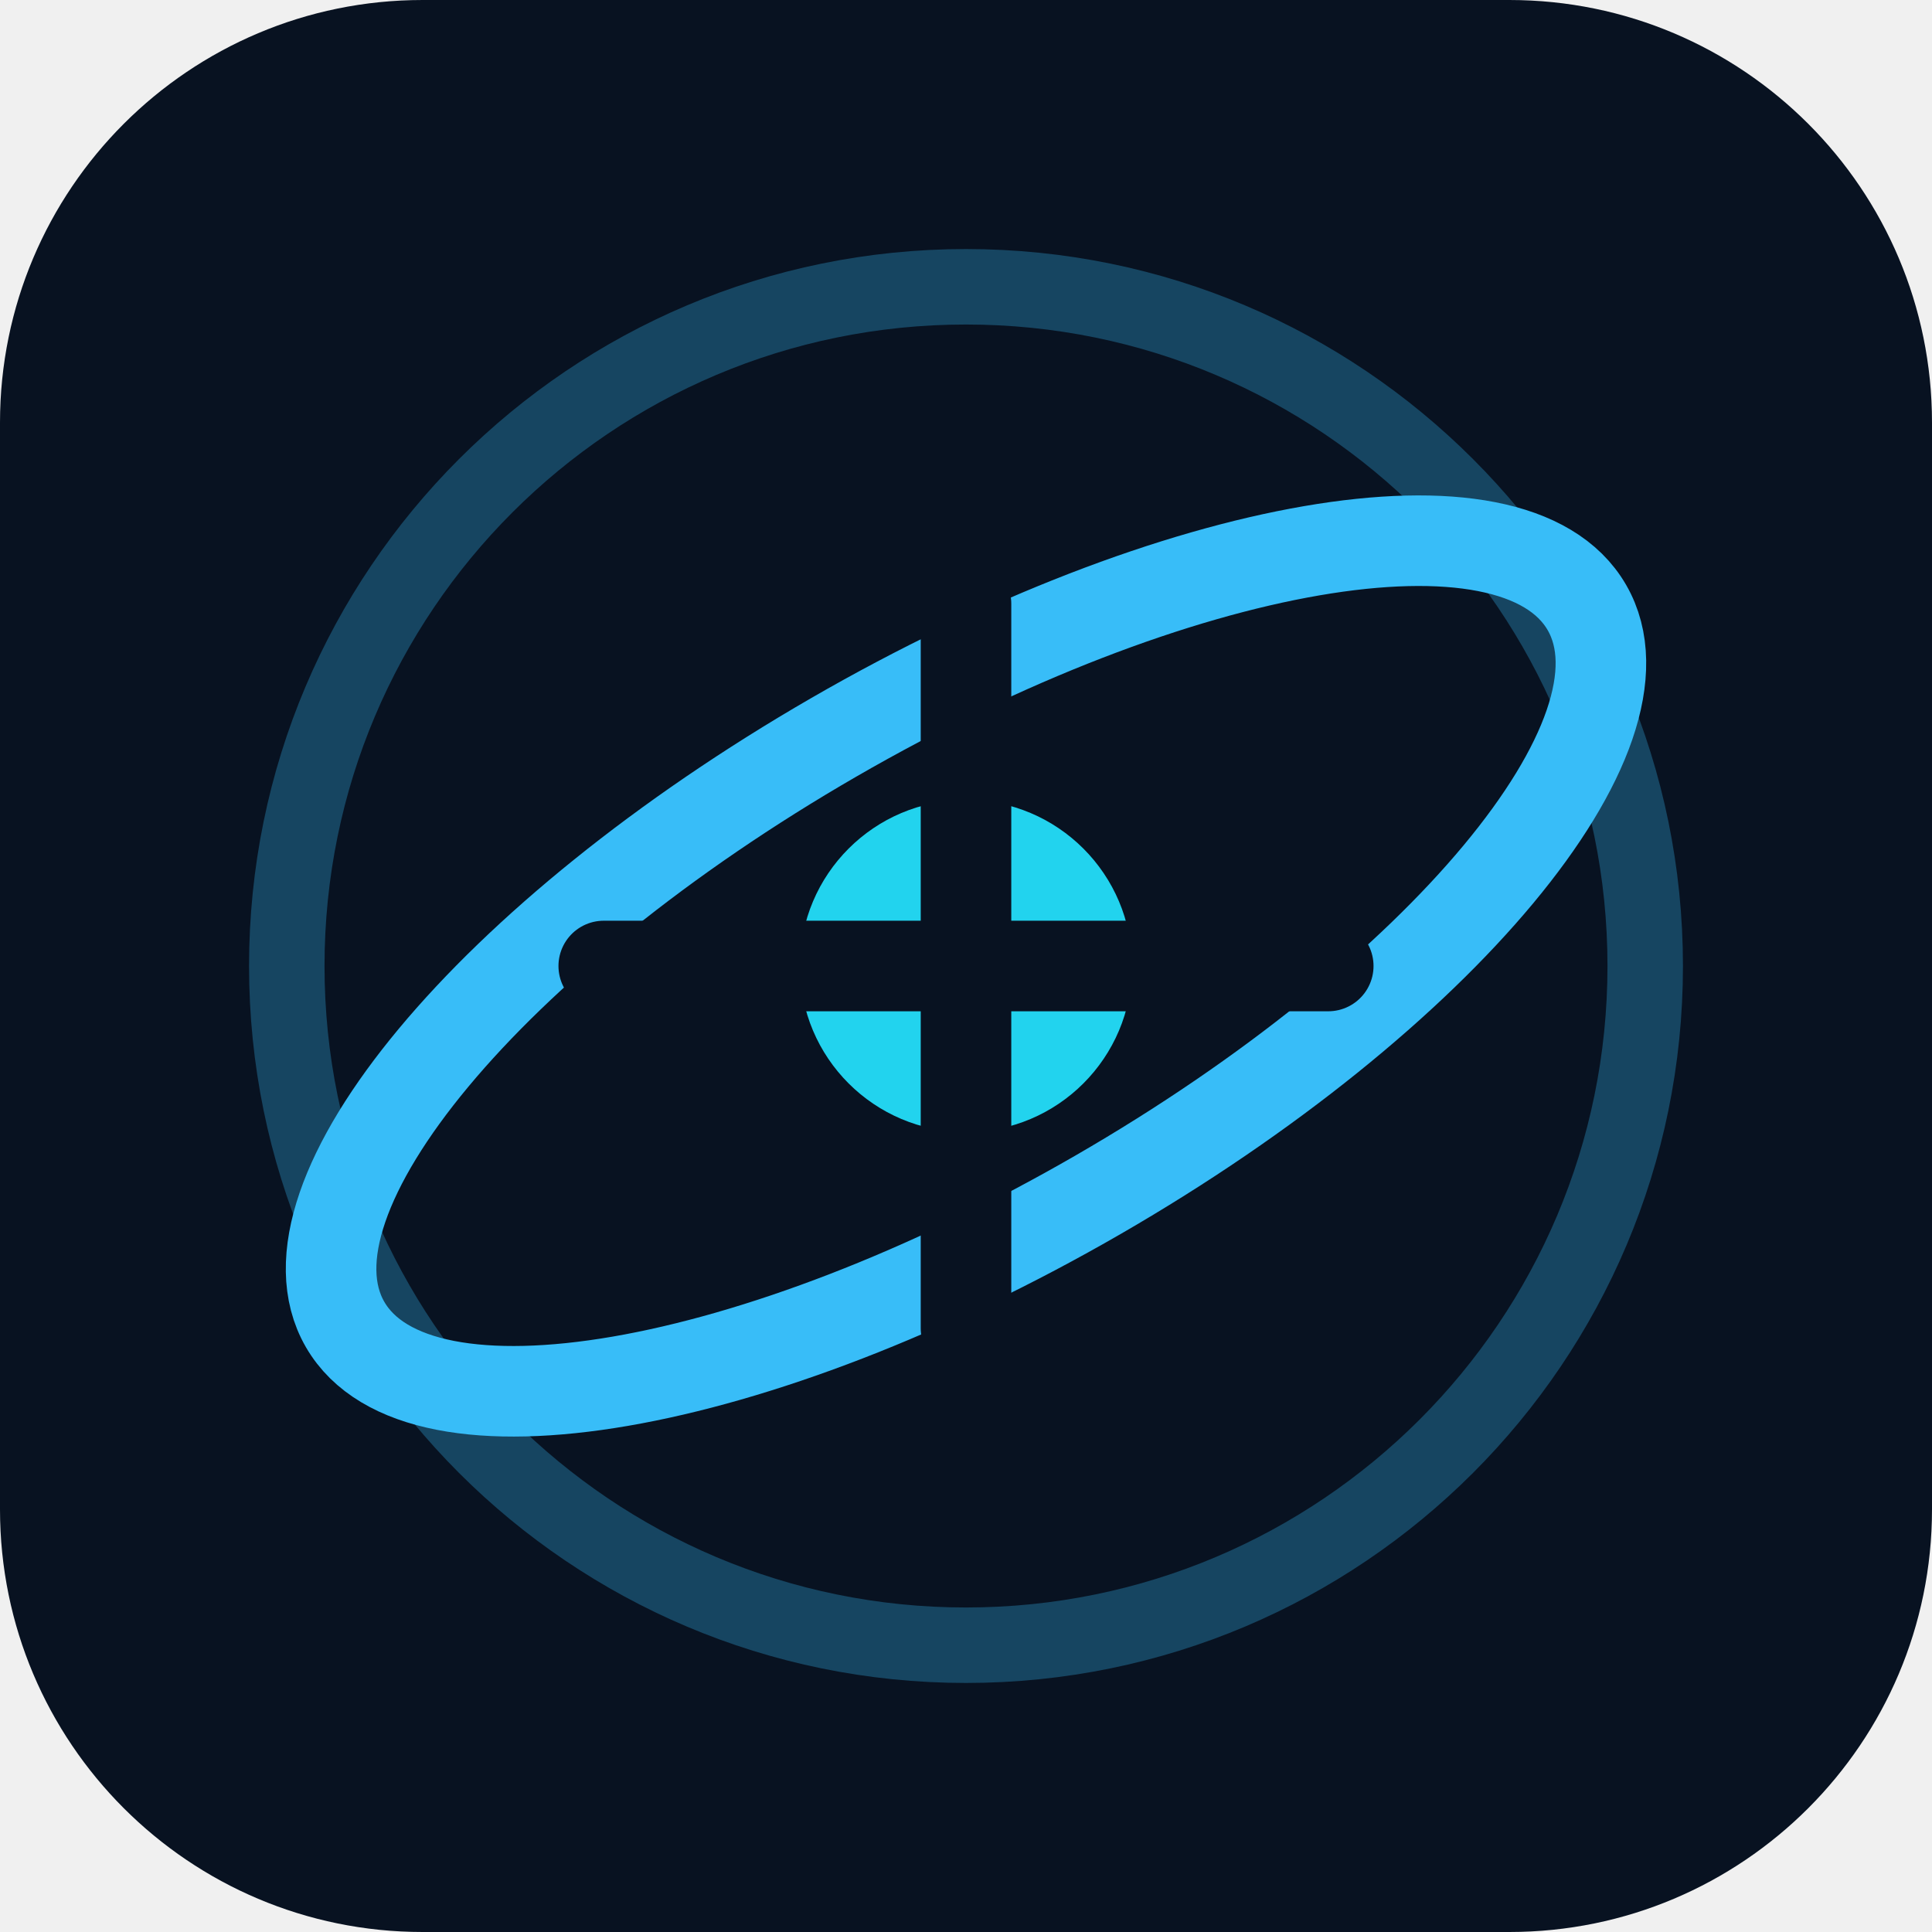
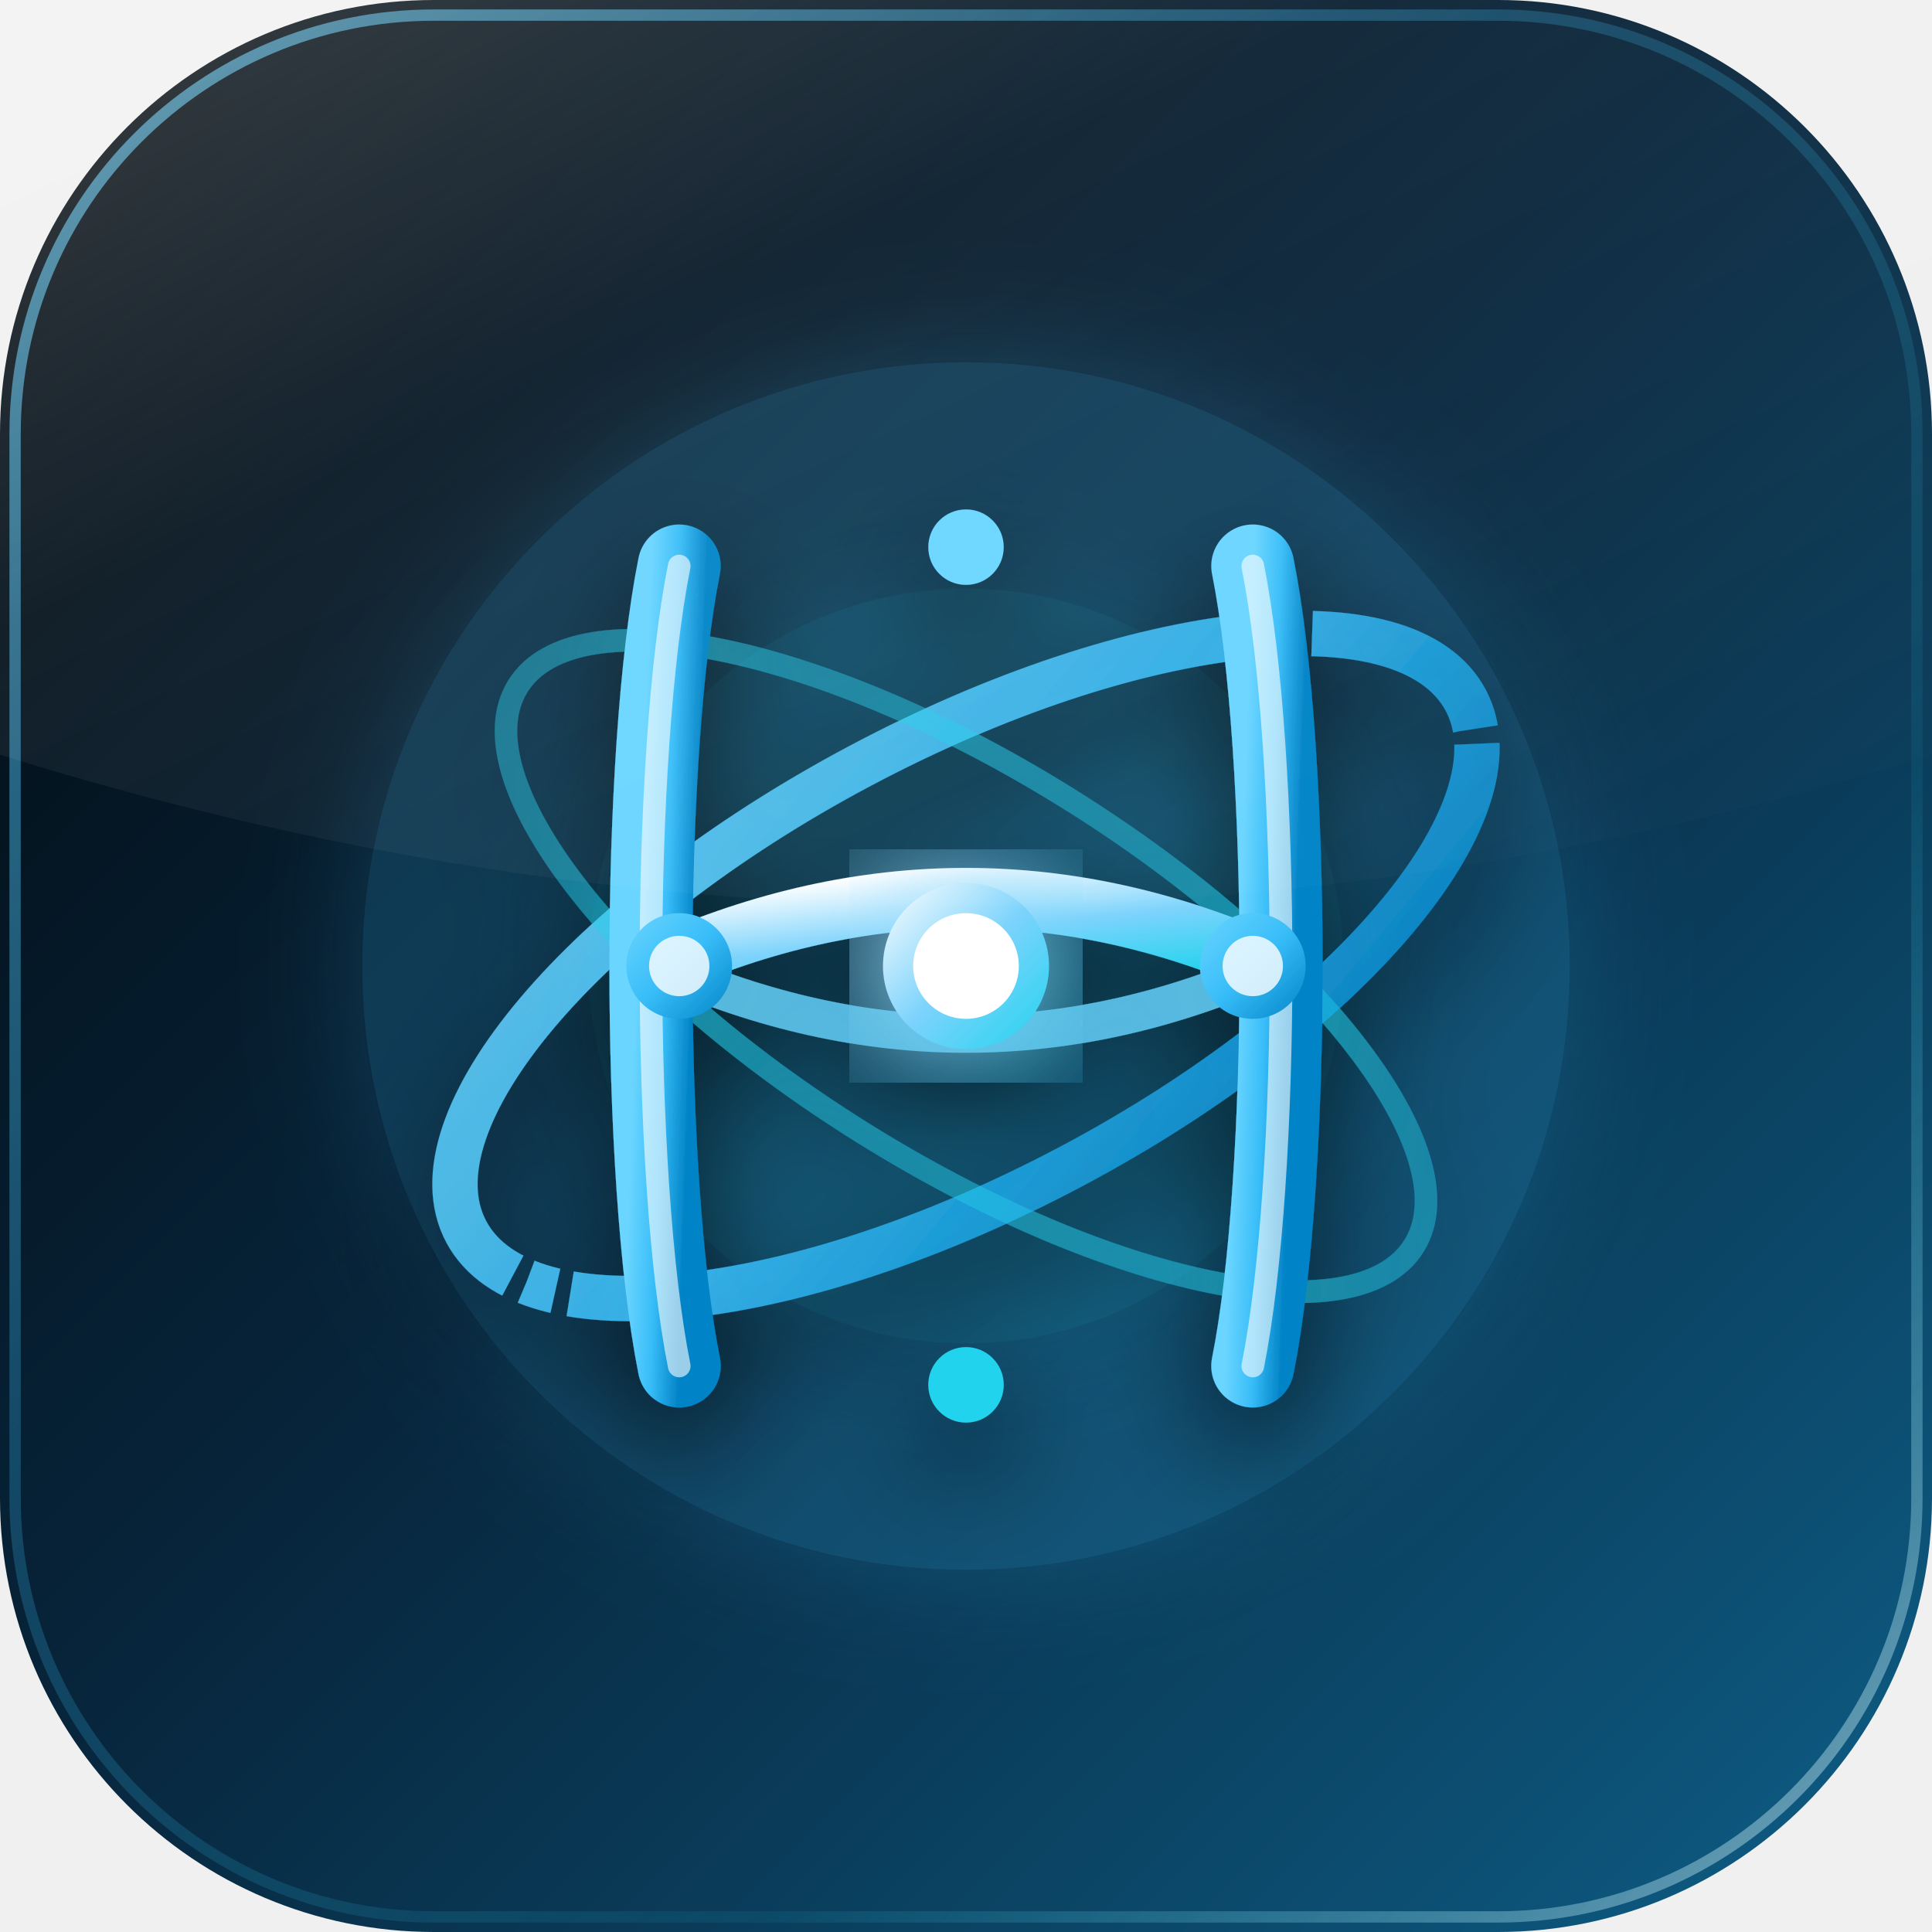
- <svg xmlns="http://www.w3.org/2000/svg" width="512" height="512" viewBox="0 0 512 512" fill="none">
-   <rect width="512" height="512" rx="112" fill="#081221" />
-   <circle cx="256" cy="256" r="180" stroke="#38bdf8" stroke-width="20" stroke-opacity="0.3" fill="none" />
-   <ellipse cx="256" cy="256" rx="190" ry="70" transform="rotate(-30 256 256)" stroke="#38bdf8" stroke-width="24" fill="none" />
-   <circle cx="256" cy="256" r="44" fill="#22d3ee" />
-   <path d="M256 160V352M160 256H352" stroke="#081221" stroke-width="24" stroke-linecap="round" />
+ <svg xmlns="http://www.w3.org/2000/svg" width="512" height="512" viewBox="0 0 512 512">
+   <defs>
+     <linearGradient id="bgGrad" x1="0%" y1="0%" x2="100%" y2="100%">
+       <stop offset="0%" stop-color="#02070B" />
+       <stop offset="45%" stop-color="#07243A" />
+       <stop offset="100%" stop-color="#0E5E87" />
+     </linearGradient>
+     <linearGradient id="rimGrad" x1="0%" y1="0%" x2="100%" y2="100%">
+       <stop offset="0%" stop-color="#6AD5FF" stop-opacity="0.8" />
+       <stop offset="40%" stop-color="#38BDF8" stop-opacity="0.3" />
+       <stop offset="70%" stop-color="#22D3EE" stop-opacity="0.1" />
+       <stop offset="100%" stop-color="#FFFFFF" stop-opacity="0.6" />
+     </linearGradient>
+     <linearGradient id="orbitGrad" x1="0%" y1="0%" x2="100%" y2="100%">
+       <stop offset="0%" stop-color="#6AD5FF" />
+       <stop offset="50%" stop-color="#38BDF8" />
+       <stop offset="100%" stop-color="#0284C7" />
+     </linearGradient>
+     <linearGradient id="nodeGrad" x1="0%" y1="0%" x2="100%" y2="100%">
+       <stop offset="0%" stop-color="#FFFFFF" />
+       <stop offset="50%" stop-color="#7DD3FC" />
+       <stop offset="100%" stop-color="#22D3EE" />
+     </linearGradient>
+     <linearGradient id="glassSweep" x1="0%" y1="0%" x2="100%" y2="100%">
+       <stop offset="0%" stop-color="#FFFFFF" stop-opacity="0.22" />
+       <stop offset="35%" stop-color="#FFFFFF" stop-opacity="0.06" />
+       <stop offset="100%" stop-color="#FFFFFF" stop-opacity="0.0" />
+     </linearGradient>
+     <filter id="coreGlow" x="-20%" y="-20%" width="140%" height="140%">
+       <feGaussianBlur stdDeviation="16" result="blur" />
+       <feComposite in="SourceGraphic" in2="blur" operator="over" />
+     </filter>
+     <filter id="dropShadow" x="-10%" y="-10%" width="120%" height="120%">
+       <feDropShadow dx="0" dy="12" stdDeviation="14" flood-color="#000000" flood-opacity="0.65" />
+     </filter>
+   </defs>
+   <rect width="512" height="512" rx="115" ry="115" fill="url(#bgGrad)" />
+   <circle cx="256" cy="256" r="160" fill="#38BDF8" opacity="0.18" filter="url(#coreGlow)" />
+   <circle cx="256" cy="256" r="100" fill="#22D3EE" opacity="0.12" filter="url(#coreGlow)" />
+   <rect x="4" y="4" width="504" height="504" rx="111" ry="111" fill="none" stroke="url(#rimGrad)" stroke-width="3" opacity="0.8" />
+   <g filter="url(#dropShadow)">
+     <ellipse cx="256" cy="256" rx="150" ry="60" fill="none" stroke="url(#orbitGrad)" stroke-width="12" stroke-dasharray="8 4 300 4" transform="rotate(-28 256 256)" opacity="0.85" />
+     <ellipse cx="256" cy="256" rx="140" ry="52" fill="none" stroke="#22D3EE" stroke-width="6" stroke-opacity="0.4" transform="rotate(32 256 256)" />
+     <path d="M 180 150 C 170 200, 170 312, 180 362" fill="none" stroke="url(#orbitGrad)" stroke-width="22" stroke-linecap="round" />
+     <path d="M 180 150 C 170 200, 170 312, 180 362" fill="none" stroke="#FFFFFF" stroke-width="6" stroke-linecap="round" opacity="0.6" />
+     <path d="M 332 150 C 342 200, 342 312, 332 362" fill="none" stroke="url(#orbitGrad)" stroke-width="22" stroke-linecap="round" />
+     <path d="M 332 150 C 342 200, 342 312, 332 362" fill="none" stroke="#FFFFFF" stroke-width="6" stroke-linecap="round" opacity="0.6" />
+     <path d="M 175 256 Q 256 220 337 256" fill="none" stroke="url(#nodeGrad)" stroke-width="16" stroke-linecap="round" />
+     <path d="M 175 256 Q 256 292 337 256" fill="none" stroke="#6AD5FF" stroke-width="10" stroke-linecap="round" opacity="0.75" />
+     <circle cx="256" cy="256" r="22" fill="url(#nodeGrad)" filter="url(#coreGlow)" />
+     <circle cx="256" cy="256" r="14" fill="#FFFFFF" />
+     <circle cx="252" cy="252" r="5" fill="#FFFFFF" opacity="0.9" />
+     <circle cx="180" cy="256" r="14" fill="url(#orbitGrad)" />
+     <circle cx="180" cy="256" r="8" fill="#FFFFFF" opacity="0.8" />
+     <circle cx="332" cy="256" r="14" fill="url(#orbitGrad)" />
+     <circle cx="332" cy="256" r="8" fill="#FFFFFF" opacity="0.8" />
+     <circle cx="256" cy="145" r="10" fill="#6AD5FF" />
+     <circle cx="256" cy="367" r="10" fill="#22D3EE" />
+   </g>
+   <path d="M 0 0 L 512 0 L 512 200 Q 256 280 0 200 Z" fill="url(#glassSweep)" clip-path="url(#clipSquircle)" />
</svg>
